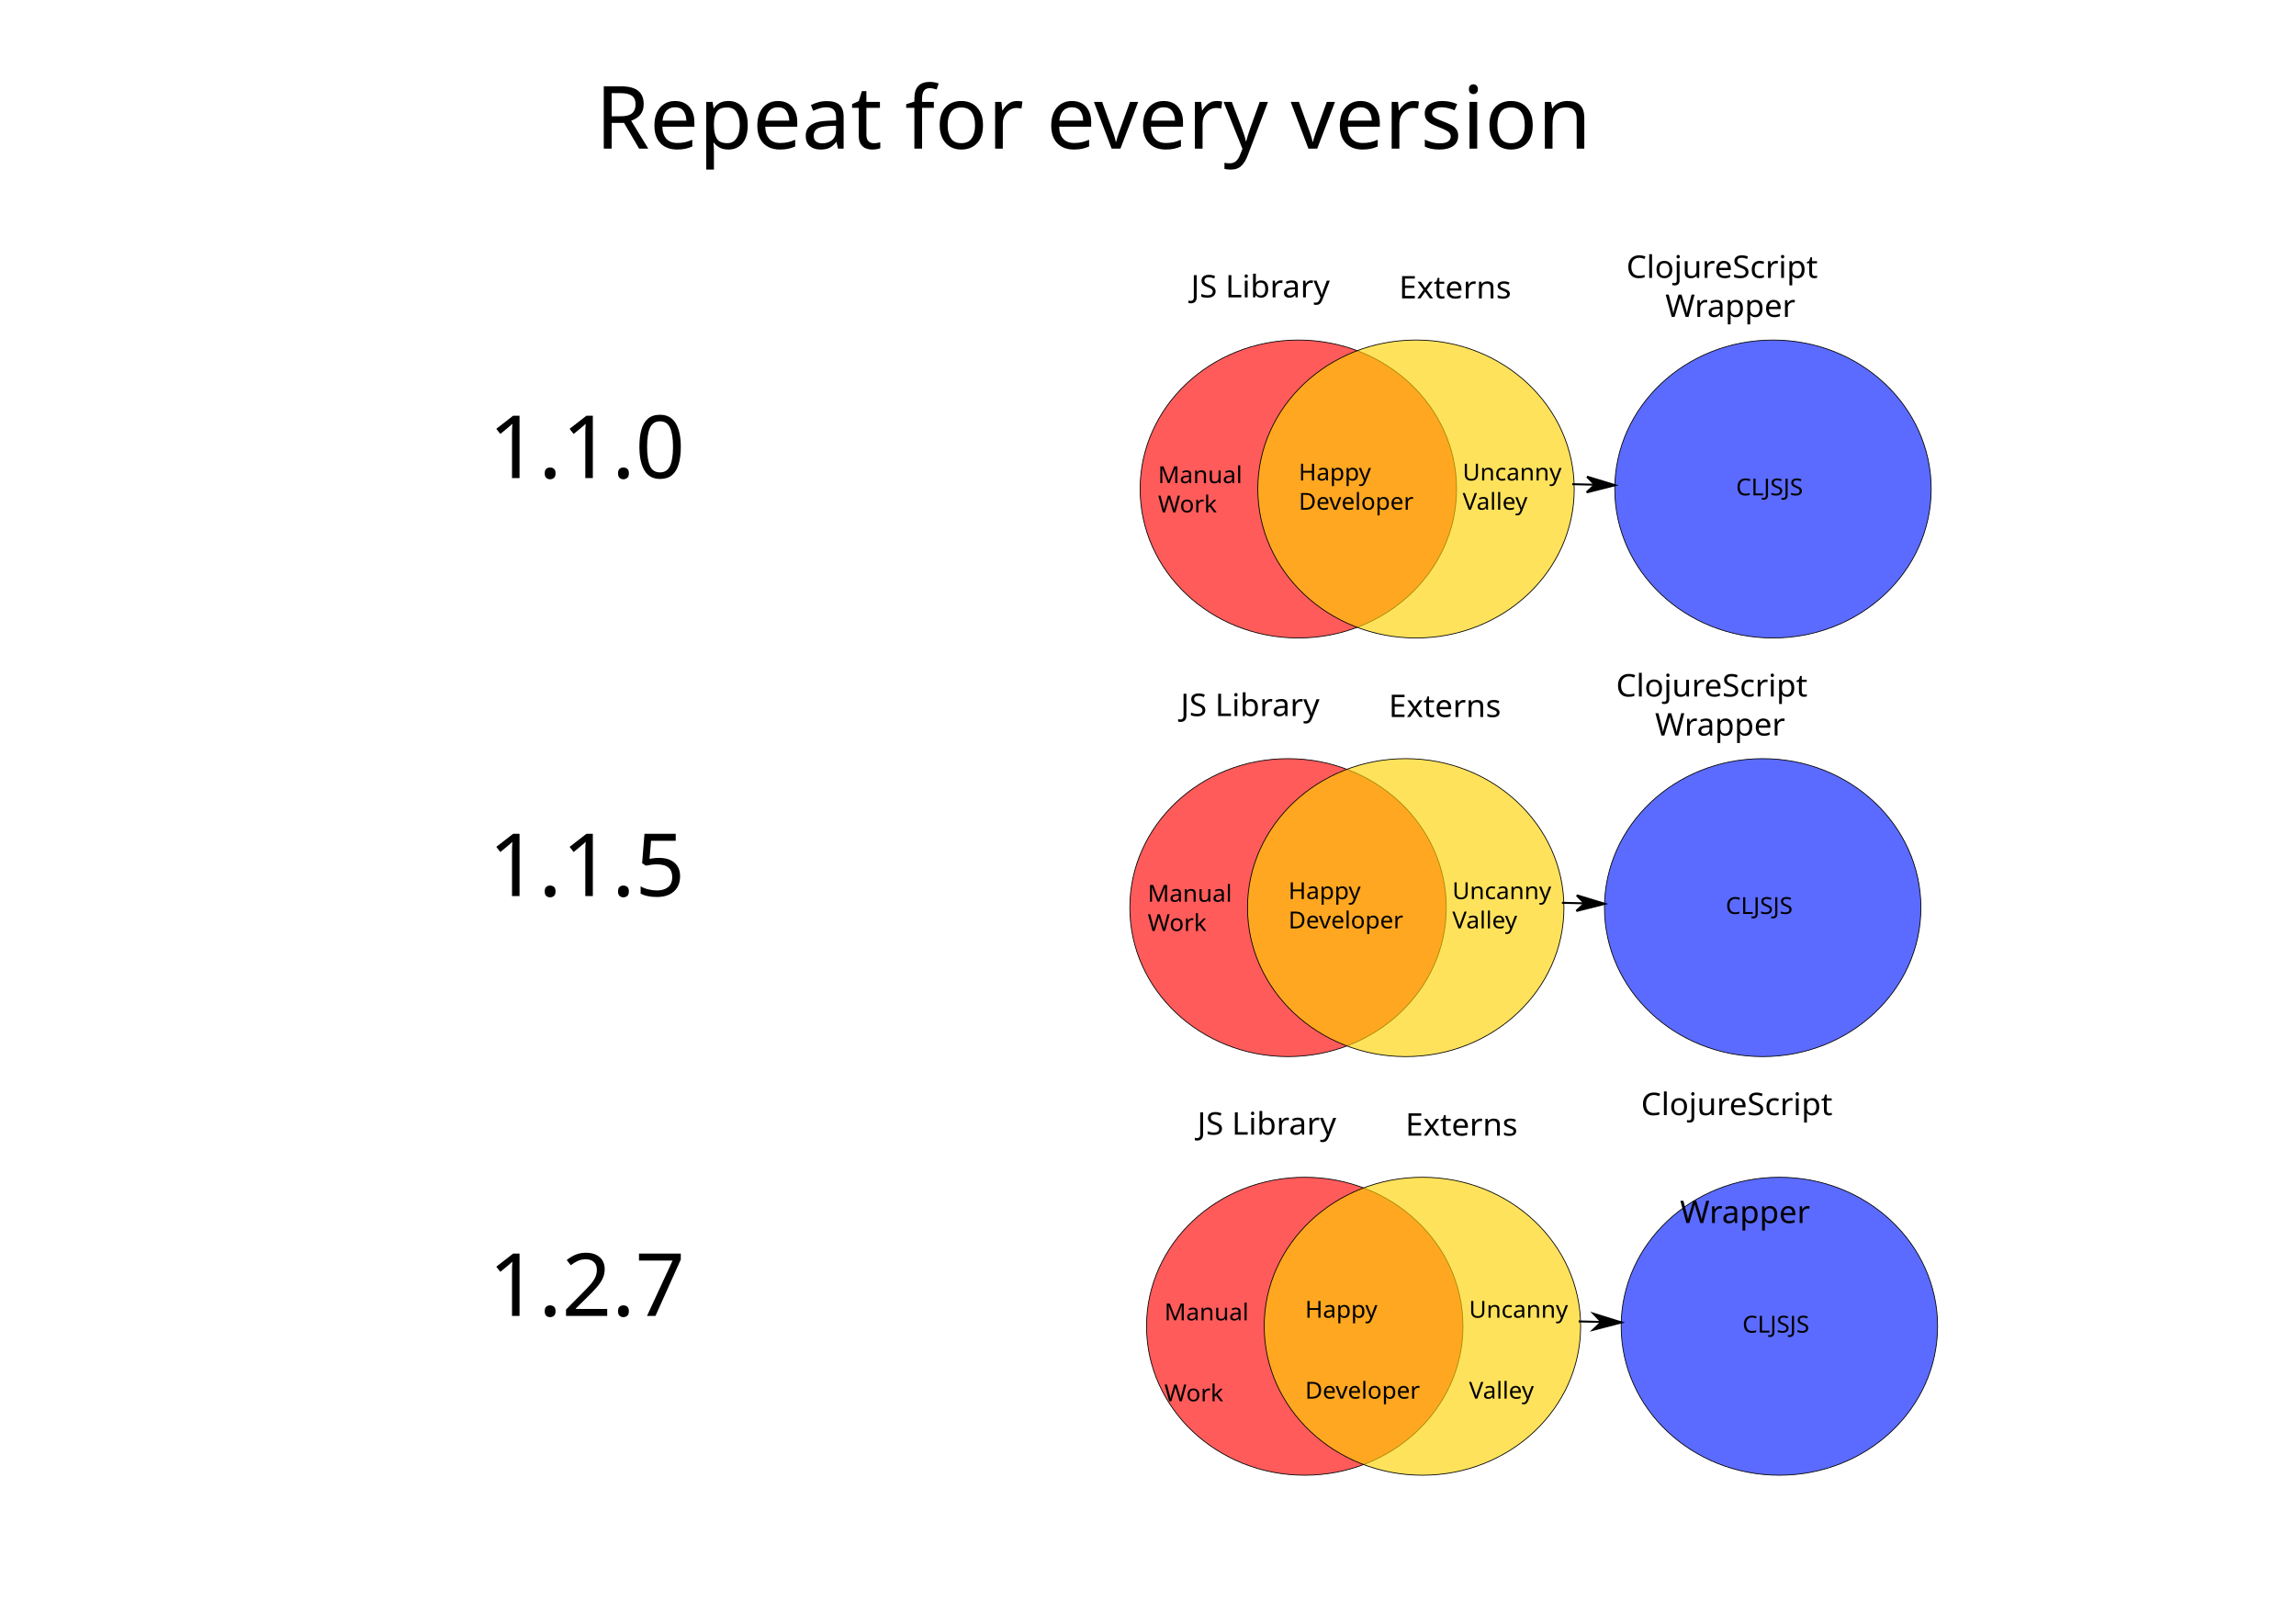
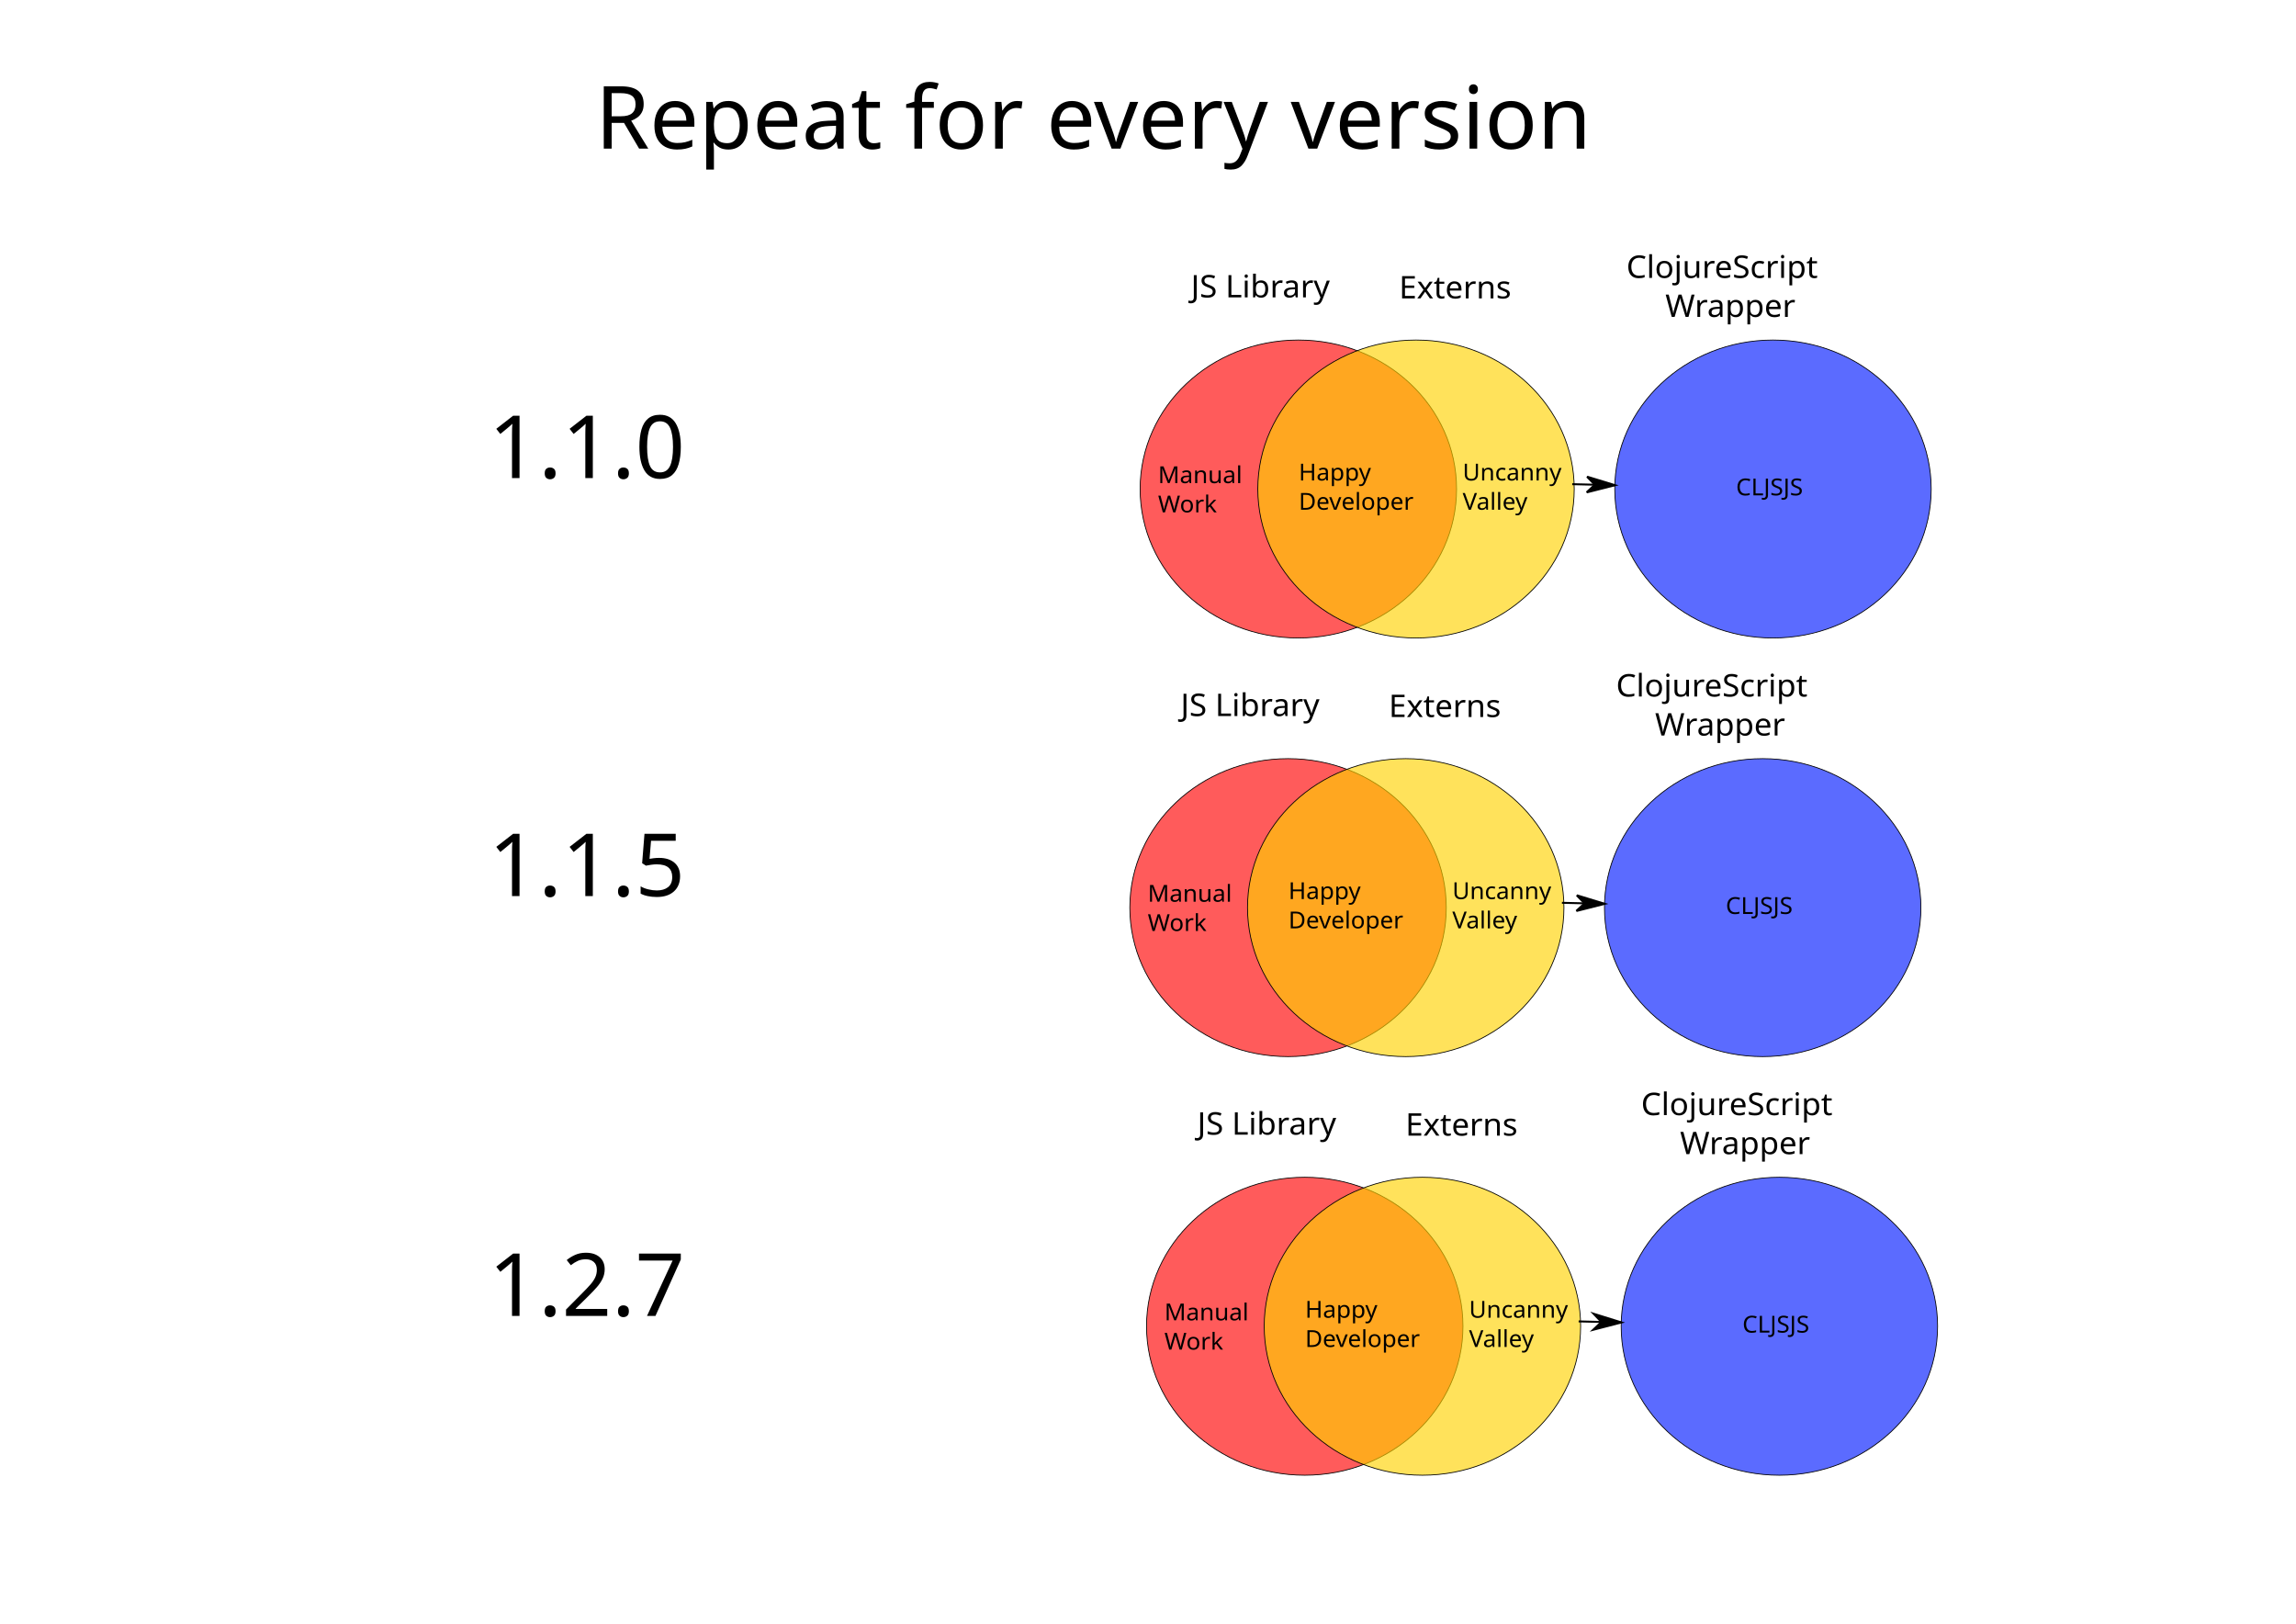
<svg xmlns="http://www.w3.org/2000/svg" width="297mm" height="210mm" viewBox="0 0 1052.362 744.094" id="svg2" version="1.1">
  <defs id="defs4">
    <marker orient="auto" refY="0.0" refX="0.0" id="Arrow1Lend" style="overflow:visible;">
      <path id="path4370" d="M 0.0,0.0 L 5.0,-5.0 L -12.5,0.0 L 5.0,5.0 L 0.0,0.0 z " style="fill-rule:evenodd;stroke:#000000;stroke-width:1.0pt;" transform="scale(0.8) rotate(180) translate(12.5,0)" />
    </marker>
    <marker id="RazorWire" refX="0" refY="0" orient="auto" style="overflow:visible">
      <path id="path4599" transform="scale(0.8,0.8)" style="fill:#000000;fill-opacity:1;fill-rule:evenodd;stroke:#000000;stroke-width:0.1pt;stroke-opacity:1" d="M 0.023,-0.74 L 0.023,0.697 L -7.759,3.01 L 10.679,3.01 L 3.491,0.697 L 3.491,-0.74 L 10.741,-2.896 L -7.727,-2.896 L 0.023,-0.74 z " />
    </marker>
    <marker style="overflow:visible;" id="marker4829" refX="0.0" refY="0.0" orient="auto">
      <path transform="scale(0.8) rotate(180) translate(12.5,0)" style="fill-rule:evenodd;stroke:#000000;stroke-width:1pt;stroke-opacity:1;fill:#000000;fill-opacity:1" d="M 0.0,0.0 L 5.0,-5.0 L -12.5,0.0 L 5.0,5.0 L 0.0,0.0 z " id="path4831" />
    </marker>
    <marker orient="auto" refY="0.0" refX="0.0" id="marker4687" style="overflow:visible">
      <path id="path4689" d="M 0.0,0.0 L 5.0,-5.0 L -12.5,0.0 L 5.0,5.0 L 0.0,0.0 z " style="fill-rule:evenodd;stroke:#000000;stroke-width:1pt;stroke-opacity:1;fill:#000000;fill-opacity:1" transform="scale(0.8) translate(12.5,0)" />
    </marker>
    <marker orient="auto" refY="0.0" refX="0.0" id="Arrow1Lstart" style="overflow:visible">
      <path id="path4367" d="M 0.0,0.0 L 5.0,-5.0 L -12.5,0.0 L 5.0,5.0 L 0.0,0.0 z " style="fill-rule:evenodd;stroke:#000000;stroke-width:1pt;stroke-opacity:1;fill:#000000;fill-opacity:1" transform="scale(0.8) translate(12.5,0)" />
    </marker>
    <linearGradient id="linearGradient3907">
      <stop id="stop3909" offset="0" style="stop-color:#000000;stop-opacity:1;" />
      <stop id="stop3911" offset="1" style="stop-color:#000000;stop-opacity:1;" />
    </linearGradient>
    <marker style="overflow:visible" id="marker4829-1" refX="0" refY="0" orient="auto">
      <path transform="matrix(-0.8,0,0,-0.8,-10,0)" style="fill:#000000;fill-opacity:1;fill-rule:evenodd;stroke:#000000;stroke-width:1pt;stroke-opacity:1" d="M 0,0 5,-5 -12.5,0 5,5 0,0 Z" id="path4831-2" />
    </marker>
    <marker style="overflow:visible" id="marker4829-5" refX="0" refY="0" orient="auto">
      <path transform="matrix(-0.8,0,0,-0.8,-10,0)" style="fill:#000000;fill-opacity:1;fill-rule:evenodd;stroke:#000000;stroke-width:1pt;stroke-opacity:1" d="M 0,0 5,-5 -12.5,0 5,5 0,0 Z" id="path4831-7" />
    </marker>
    <marker style="overflow:visible" id="marker4829-4" refX="0" refY="0" orient="auto">
      <path transform="matrix(-0.8,0,0,-0.8,-10,0)" style="fill:#000000;fill-opacity:1;fill-rule:evenodd;stroke:#000000;stroke-width:1pt;stroke-opacity:1" d="M 0,0 5,-5 -12.5,0 5,5 0,0 Z" id="path4831-6" />
    </marker>
    <marker style="overflow:visible" id="marker4829-0" refX="0" refY="0" orient="auto">
      <path transform="matrix(-0.8,0,0,-0.8,-10,0)" style="fill:#000000;fill-opacity:1;fill-rule:evenodd;stroke:#000000;stroke-width:1pt;stroke-opacity:1" d="M 0,0 5,-5 -12.5,0 5,5 0,0 Z" id="path4831-62" />
    </marker>
    <marker style="overflow:visible" id="marker4829-3" refX="0" refY="0" orient="auto">
      <path transform="matrix(-0.8,0,0,-0.8,-10,0)" style="fill:#000000;fill-opacity:1;fill-rule:evenodd;stroke:#000000;stroke-width:1pt;stroke-opacity:1" d="M 0,0 5,-5 -12.5,0 5,5 0,0 Z" id="path4831-67" />
    </marker>
    <marker style="overflow:visible" id="marker4829-3-1" refX="0" refY="0" orient="auto">
      <path transform="matrix(-0.8,0,0,-0.8,-10,0)" style="fill:#000000;fill-opacity:1;fill-rule:evenodd;stroke:#000000;stroke-width:1pt;stroke-opacity:1" d="M 0,0 5,-5 -12.5,0 5,5 0,0 Z" id="path4831-67-2" />
    </marker>
    <marker style="overflow:visible" id="marker4829-3-9" refX="0" refY="0" orient="auto">
      <path transform="matrix(-0.8,0,0,-0.8,-10,0)" style="fill:#000000;fill-opacity:1;fill-rule:evenodd;stroke:#000000;stroke-width:1pt;stroke-opacity:1" d="M 0,0 5,-5 -12.5,0 5,5 0,0 Z" id="path4831-67-7" />
    </marker>
  </defs>
  <g id="layer1" transform="translate(0,-308.2677)">
    <text xml:space="preserve" style="font-style:normal;font-weight:normal;font-size:40px;line-height:125%;font-family:sans-serif;letter-spacing:0px;word-spacing:0px;fill:#000000;fill-opacity:1;stroke:none;stroke-width:1px;stroke-linecap:butt;stroke-linejoin:miter;stroke-opacity:1" x="272.869" y="376.391" id="text6045">
      <tspan x="272.869" y="376.391" id="tspan6049">Repeat for every version</tspan>
    </text>
    <flowRoot xml:space="preserve" id="flowRoot6388" style="fill:black;stroke:none;stroke-opacity:1;stroke-width:1px;stroke-linejoin:miter;stroke-linecap:butt;fill-opacity:1;font-family:sans-serif;font-style:normal;font-weight:normal;font-size:40px;line-height:125%;letter-spacing:0px;word-spacing:0px">
      <flowRegion id="flowRegion6390">
        <rect id="rect6392" width="773.956" height="183.566" x="7.442" y="369.52" />
      </flowRegion>
      <flowPara id="flowPara6394" />
    </flowRoot>
    <g id="g3941">
      <text id="text6053" y="527.347" x="223.919" style="font-style:normal;font-weight:normal;font-size:40px;line-height:125%;font-family:sans-serif;letter-spacing:0px;word-spacing:0px;fill:#000000;fill-opacity:1;stroke:none;stroke-width:1px;stroke-linecap:butt;stroke-linejoin:miter;stroke-opacity:1" xml:space="preserve">
        <tspan y="527.347" x="223.919" id="tspan6055">1.1.0</tspan>
      </text>
      <g transform="matrix(0.3654128,0,0,0.3574329,696.9444,511.8029)" id="g3532">
        <ellipse style="fill:#ff0000;fill-opacity:0.642;fill-rule:evenodd;stroke:#000000;stroke-width:1px;stroke-linecap:butt;stroke-linejoin:miter;stroke-opacity:1" id="path3654-5" cx="-278.739" cy="57.528" rx="198.45" ry="191.008" />
        <ellipse style="fill:#ffd200;fill-opacity:0.642;fill-rule:evenodd;stroke:#000000;stroke-width:1px;stroke-linecap:butt;stroke-linejoin:miter;stroke-opacity:1" id="path3654-3-35" cx="-131.142" cy="57.528" rx="198.45" ry="191.008" />
        <ellipse style="fill:#0019ff;fill-opacity:0.642;fill-rule:evenodd;stroke:#000000;stroke-width:1px;stroke-linecap:butt;stroke-linejoin:miter;stroke-opacity:1" id="path3654-3-1-62" cx="316.611" cy="57.528" rx="198.45" ry="191.008" />
        <path style="fill:none;fill-rule:evenodd;stroke:#000000;stroke-width:2.5;stroke-linecap:butt;stroke-linejoin:miter;stroke-miterlimit:4;stroke-dasharray:none;stroke-opacity:1;marker-end:url(#marker4829-3)" d="M 64.828,51.327 118.227,52.642" id="path4821-9" />
        <text xml:space="preserve" style="font-style:normal;font-weight:normal;font-size:40px;line-height:125%;font-family:sans-serif;letter-spacing:0px;word-spacing:0px;fill:#000000;fill-opacity:1;stroke:none;stroke-width:1px;stroke-linecap:butt;stroke-linejoin:miter;stroke-opacity:1" x="-413.516" y="-188.14" id="text3382">
          <tspan id="tspan3384" x="-413.516" y="-188.14">JS Library</tspan>
        </text>
        <text xml:space="preserve" style="font-style:normal;font-weight:normal;font-size:40px;line-height:125%;font-family:sans-serif;letter-spacing:0px;word-spacing:0px;fill:#000000;fill-opacity:1;stroke:none;stroke-width:1px;stroke-linecap:butt;stroke-linejoin:miter;stroke-opacity:1" x="-152.466" y="-186.878" id="text3386">
          <tspan id="tspan3388" x="-152.466" y="-186.878">Externs</tspan>
        </text>
        <text xml:space="preserve" style="font-style:normal;font-weight:normal;font-size:40px;line-height:125%;font-family:sans-serif;text-align:center;letter-spacing:0px;word-spacing:0px;text-anchor:middle;fill:#000000;fill-opacity:1;stroke:none;stroke-width:1px;stroke-linecap:butt;stroke-linejoin:miter;stroke-opacity:1" x="309.988" y="-213.14" id="text3390">
          <tspan id="tspan3392" x="309.988" y="-213.14">ClojureScript</tspan>
          <tspan x="309.988" y="-163.14" id="tspan3394">Wrapper</tspan>
        </text>
        <text xml:space="preserve" style="font-style:normal;font-weight:normal;font-size:40px;line-height:125%;font-family:sans-serif;letter-spacing:0px;word-spacing:0px;fill:#000000;fill-opacity:1;stroke:none;stroke-width:1px;stroke-linecap:butt;stroke-linejoin:miter;stroke-opacity:1" x="-454.77" y="49.962" id="text3396">
          <tspan id="tspan3398" x="-454.77" y="49.962" style="font-size:30px">Manual</tspan>
          <tspan x="-454.77" y="87.462" id="tspan3400" style="font-size:30px">Work</tspan>
        </text>
        <text xml:space="preserve" style="font-style:normal;font-weight:normal;font-size:40px;line-height:125%;font-family:sans-serif;letter-spacing:0px;word-spacing:0px;fill:#000000;fill-opacity:1;stroke:none;stroke-width:1px;stroke-linecap:butt;stroke-linejoin:miter;stroke-opacity:1" x="-278.257" y="46.593" id="text3402">
          <tspan id="tspan3404" x="-278.257" y="46.593" style="font-size:30px">Happy</tspan>
          <tspan x="-278.257" y="84.093" id="tspan3406" style="font-size:30px">Developer</tspan>
        </text>
        <text xml:space="preserve" style="font-style:normal;font-weight:normal;font-size:40px;line-height:125%;font-family:sans-serif;letter-spacing:0px;word-spacing:0px;fill:#000000;fill-opacity:1;stroke:none;stroke-width:1px;stroke-linecap:butt;stroke-linejoin:miter;stroke-opacity:1" x="-72.663" y="46.593" id="text3408">
          <tspan id="tspan3410" x="-72.663" y="46.593" style="font-size:30px">Uncanny</tspan>
          <tspan x="-72.663" y="84.093" id="tspan3412" style="font-size:30px">Valley</tspan>
        </text>
        <text xml:space="preserve" style="font-style:normal;font-weight:normal;font-size:40px;line-height:125%;font-family:sans-serif;letter-spacing:0px;word-spacing:0px;fill:#000000;fill-opacity:1;stroke:none;stroke-width:1px;stroke-linecap:butt;stroke-linejoin:miter;stroke-opacity:1" x="270.218" y="65.658" id="text3414">
          <tspan id="tspan3416" x="270.218" y="65.658" style="font-size:30px">CLJSJS</tspan>
        </text>
      </g>
    </g>
    <g id="g3993" transform="translate(0,0.4028931)">
      <text id="text6053-2" y="718.52" x="223.919" style="font-style:normal;font-weight:normal;font-size:40px;line-height:125%;font-family:sans-serif;letter-spacing:0px;word-spacing:0px;fill:#000000;fill-opacity:1;stroke:none;stroke-width:1px;stroke-linecap:butt;stroke-linejoin:miter;stroke-opacity:1" xml:space="preserve">
        <tspan y="718.52" x="223.919" id="tspan6055-4">1.1.5</tspan>
      </text>
      <g transform="matrix(0.3654128,0,0,0.3574329,692.2271,703.2395)" id="g3532-7">
        <ellipse style="fill:#ff0000;fill-opacity:0.642;fill-rule:evenodd;stroke:#000000;stroke-width:1px;stroke-linecap:butt;stroke-linejoin:miter;stroke-opacity:1" id="path3654-5-0" cx="-278.739" cy="57.528" rx="198.45" ry="191.008" />
        <ellipse style="fill:#ffd200;fill-opacity:0.642;fill-rule:evenodd;stroke:#000000;stroke-width:1px;stroke-linecap:butt;stroke-linejoin:miter;stroke-opacity:1" id="path3654-3-35-9" cx="-131.142" cy="57.528" rx="198.45" ry="191.008" />
        <ellipse style="fill:#0019ff;fill-opacity:0.642;fill-rule:evenodd;stroke:#000000;stroke-width:1px;stroke-linecap:butt;stroke-linejoin:miter;stroke-opacity:1" id="path3654-3-1-62-3" cx="316.611" cy="57.528" rx="198.45" ry="191.008" />
        <path style="fill:none;fill-rule:evenodd;stroke:#000000;stroke-width:2.5;stroke-linecap:butt;stroke-linejoin:miter;stroke-miterlimit:4;stroke-dasharray:none;stroke-opacity:1;marker-end:url(#marker4829-3-1)" d="M 64.828,51.327 118.227,52.642" id="path4821-9-6" />
        <text xml:space="preserve" style="font-style:normal;font-weight:normal;font-size:40px;line-height:125%;font-family:sans-serif;letter-spacing:0px;word-spacing:0px;fill:#000000;fill-opacity:1;stroke:none;stroke-width:1px;stroke-linecap:butt;stroke-linejoin:miter;stroke-opacity:1" x="-413.516" y="-188.14" id="text3382-0">
          <tspan id="tspan3384-6" x="-413.516" y="-188.14">JS Library</tspan>
        </text>
        <text xml:space="preserve" style="font-style:normal;font-weight:normal;font-size:40px;line-height:125%;font-family:sans-serif;letter-spacing:0px;word-spacing:0px;fill:#000000;fill-opacity:1;stroke:none;stroke-width:1px;stroke-linecap:butt;stroke-linejoin:miter;stroke-opacity:1" x="-152.466" y="-186.878" id="text3386-2">
          <tspan id="tspan3388-6" x="-152.466" y="-186.878">Externs</tspan>
        </text>
        <text xml:space="preserve" style="font-style:normal;font-weight:normal;font-size:40px;line-height:125%;font-family:sans-serif;text-align:center;letter-spacing:0px;word-spacing:0px;text-anchor:middle;fill:#000000;fill-opacity:1;stroke:none;stroke-width:1px;stroke-linecap:butt;stroke-linejoin:miter;stroke-opacity:1" x="309.988" y="-213.14" id="text3390-1">
          <tspan id="tspan3392-8" x="309.988" y="-213.14">ClojureScript</tspan>
          <tspan x="309.988" y="-163.14" id="tspan3394-7">Wrapper</tspan>
        </text>
        <text xml:space="preserve" style="font-style:normal;font-weight:normal;font-size:40px;line-height:125%;font-family:sans-serif;letter-spacing:0px;word-spacing:0px;fill:#000000;fill-opacity:1;stroke:none;stroke-width:1px;stroke-linecap:butt;stroke-linejoin:miter;stroke-opacity:1" x="-454.77" y="49.962" id="text3396-9">
          <tspan id="tspan3398-2" x="-454.77" y="49.962" style="font-size:30px">Manual</tspan>
          <tspan x="-454.77" y="87.462" id="tspan3400-0" style="font-size:30px">Work</tspan>
        </text>
        <text xml:space="preserve" style="font-style:normal;font-weight:normal;font-size:40px;line-height:125%;font-family:sans-serif;letter-spacing:0px;word-spacing:0px;fill:#000000;fill-opacity:1;stroke:none;stroke-width:1px;stroke-linecap:butt;stroke-linejoin:miter;stroke-opacity:1" x="-278.257" y="46.593" id="text3402-2">
          <tspan id="tspan3404-3" x="-278.257" y="46.593" style="font-size:30px">Happy</tspan>
          <tspan x="-278.257" y="84.093" id="tspan3406-7" style="font-size:30px">Developer</tspan>
        </text>
        <text xml:space="preserve" style="font-style:normal;font-weight:normal;font-size:40px;line-height:125%;font-family:sans-serif;letter-spacing:0px;word-spacing:0px;fill:#000000;fill-opacity:1;stroke:none;stroke-width:1px;stroke-linecap:butt;stroke-linejoin:miter;stroke-opacity:1" x="-72.663" y="46.593" id="text3408-5">
          <tspan id="tspan3410-9" x="-72.663" y="46.593" style="font-size:30px">Uncanny</tspan>
          <tspan x="-72.663" y="84.093" id="tspan3412-2" style="font-size:30px">Valley</tspan>
        </text>
        <text xml:space="preserve" style="font-style:normal;font-weight:normal;font-size:40px;line-height:125%;font-family:sans-serif;letter-spacing:0px;word-spacing:0px;fill:#000000;fill-opacity:1;stroke:none;stroke-width:1px;stroke-linecap:butt;stroke-linejoin:miter;stroke-opacity:1" x="270.218" y="65.658" id="text3414-2">
          <tspan id="tspan3416-8" x="270.218" y="65.658" style="font-size:30px">CLJSJS</tspan>
        </text>
      </g>
    </g>
    <g id="g3836">
      <text id="text6053-27" y="911.309" x="223.919" style="font-style:normal;font-weight:normal;font-size:40px;line-height:125%;font-family:sans-serif;letter-spacing:0px;word-spacing:0px;fill:#000000;fill-opacity:1;stroke:none;stroke-width:1px;stroke-linecap:butt;stroke-linejoin:miter;stroke-opacity:1" xml:space="preserve">
        <tspan y="911.309" x="223.919" id="tspan6055-6">1.2.7</tspan>
      </text>
      <ellipse ry="68.273" rx="72.516" cy="916.043" cx="598.024" id="path3654-5-6" style="fill:#ff0000;fill-opacity:0.642;fill-rule:evenodd;stroke:#000000;stroke-width:0.361px;stroke-linecap:butt;stroke-linejoin:miter;stroke-opacity:1" />
      <ellipse ry="68.273" rx="72.516" cy="916.043" cx="651.958" id="path3654-3-35-1" style="fill:#ffd200;fill-opacity:0.642;fill-rule:evenodd;stroke:#000000;stroke-width:0.361px;stroke-linecap:butt;stroke-linejoin:miter;stroke-opacity:1" />
      <ellipse ry="68.273" rx="72.516" cy="916.043" cx="815.572" id="path3654-3-1-62-2" style="fill:#0019ff;fill-opacity:0.642;fill-rule:evenodd;stroke:#000000;stroke-width:0.361px;stroke-linecap:butt;stroke-linejoin:miter;stroke-opacity:1" />
      <path id="path4821-9-9" d="m 723.567,913.827 19.513,0.47" style="fill:none;fill-rule:evenodd;stroke:#000000;stroke-width:0.904;stroke-linecap:butt;stroke-linejoin:miter;stroke-miterlimit:4;stroke-dasharray:none;stroke-opacity:1;marker-end:url(#marker4829-3-9)" />
      <text transform="scale(1.011101,0.9890208)" id="text3382-3" y="837.428" x="542.749" style="font-style:normal;font-weight:normal;font-size:14.456px;line-height:125%;font-family:sans-serif;letter-spacing:0px;word-spacing:0px;fill:#000000;fill-opacity:1;stroke:none;stroke-width:1px;stroke-linecap:butt;stroke-linejoin:miter;stroke-opacity:1" xml:space="preserve">
        <tspan y="837.428" x="542.749" id="tspan3384-1">JS Library</tspan>
      </text>
      <text transform="scale(1.011101,0.9890208)" id="text3386-9" y="837.884" x="637.093" style="font-style:normal;font-weight:normal;font-size:14.456px;line-height:125%;font-family:sans-serif;letter-spacing:0px;word-spacing:0px;fill:#000000;fill-opacity:1;stroke:none;stroke-width:1px;stroke-linecap:butt;stroke-linejoin:miter;stroke-opacity:1" xml:space="preserve">
        <tspan y="837.884" x="637.093" id="tspan3388-4">Externs</tspan>
      </text>
      <text transform="scale(1.011101,0.9890208)" id="text3390-7" y="828.393" x="804.224" style="font-style:normal;font-weight:normal;font-size:14.456px;line-height:125%;font-family:sans-serif;text-align:center;letter-spacing:0px;word-spacing:0px;text-anchor:middle;fill:#000000;fill-opacity:1;stroke:none;stroke-width:1px;stroke-linecap:butt;stroke-linejoin:miter;stroke-opacity:1" xml:space="preserve">
-         <tspan y="828.393" x="804.224" id="tspan3392-84">ClojureScript</tspan>
-         <tspan id="tspan3394-5" y="878.393" x="804.224">Wrapper</tspan>
+         <tspan id="tspan3394-5" y="828.393" x="804.224">ClojureScript</tspan>
+         <tspan y="846.463" x="804.224" id="tspan4317">Wrapper</tspan>
      </text>
      <text transform="scale(1.011101,0.9890208)" id="text3396-0" y="923.478" x="527.84" style="font-style:normal;font-weight:normal;font-size:14.456px;line-height:125%;font-family:sans-serif;letter-spacing:0px;word-spacing:0px;fill:#000000;fill-opacity:1;stroke:none;stroke-width:1px;stroke-linecap:butt;stroke-linejoin:miter;stroke-opacity:1" xml:space="preserve">
-         <tspan style="font-size:10.842px" y="923.478" x="527.84" id="tspan3398-3">Manual</tspan>
-         <tspan style="font-size:10.842px" id="tspan3400-6" y="960.978" x="527.84">Work</tspan>
+         <tspan style="font-size:10.842px" id="tspan3400-6" y="923.478" x="527.84">Manual</tspan>
+         <tspan style="font-size:10.842px" y="937.031" x="527.84" id="tspan4318">Work</tspan>
      </text>
      <text transform="scale(1.011101,0.9890208)" id="text3402-1" y="922.261" x="591.632" style="font-style:normal;font-weight:normal;font-size:14.456px;line-height:125%;font-family:sans-serif;letter-spacing:0px;word-spacing:0px;fill:#000000;fill-opacity:1;stroke:none;stroke-width:1px;stroke-linecap:butt;stroke-linejoin:miter;stroke-opacity:1" xml:space="preserve">
-         <tspan style="font-size:10.842px" y="922.261" x="591.632" id="tspan3404-0">Happy</tspan>
-         <tspan style="font-size:10.842px" id="tspan3406-6" y="959.761" x="591.632">Developer</tspan>
+         <tspan style="font-size:10.842px" id="tspan3406-6" y="922.261" x="591.632">Happy</tspan>
+         <tspan style="font-size:10.842px" y="935.813" x="591.632" id="tspan4322">Developer</tspan>
      </text>
      <text transform="scale(1.011101,0.9890208)" id="text3408-3" y="922.261" x="665.934" style="font-style:normal;font-weight:normal;font-size:14.456px;line-height:125%;font-family:sans-serif;letter-spacing:0px;word-spacing:0px;fill:#000000;fill-opacity:1;stroke:none;stroke-width:1px;stroke-linecap:butt;stroke-linejoin:miter;stroke-opacity:1" xml:space="preserve">
-         <tspan style="font-size:10.842px" y="922.261" x="665.934" id="tspan3410-2">Uncanny</tspan>
-         <tspan style="font-size:10.842px" id="tspan3412-0" y="959.761" x="665.934">Valley</tspan>
+         <tspan style="font-size:10.842px" id="tspan3412-0" y="922.261" x="665.934">Uncanny</tspan>
+         <tspan style="font-size:10.842px" y="935.813" x="665.934" id="tspan4326">Valley</tspan>
      </text>
      <text transform="scale(1.011101,0.9890208)" id="text3414-6" y="929.151" x="789.851" style="font-style:normal;font-weight:normal;font-size:14.456px;line-height:125%;font-family:sans-serif;letter-spacing:0px;word-spacing:0px;fill:#000000;fill-opacity:1;stroke:none;stroke-width:1px;stroke-linecap:butt;stroke-linejoin:miter;stroke-opacity:1" xml:space="preserve">
        <tspan style="font-size:10.842px" y="929.151" x="789.851" id="tspan3416-1">CLJSJS</tspan>
      </text>
    </g>
  </g>
</svg>
